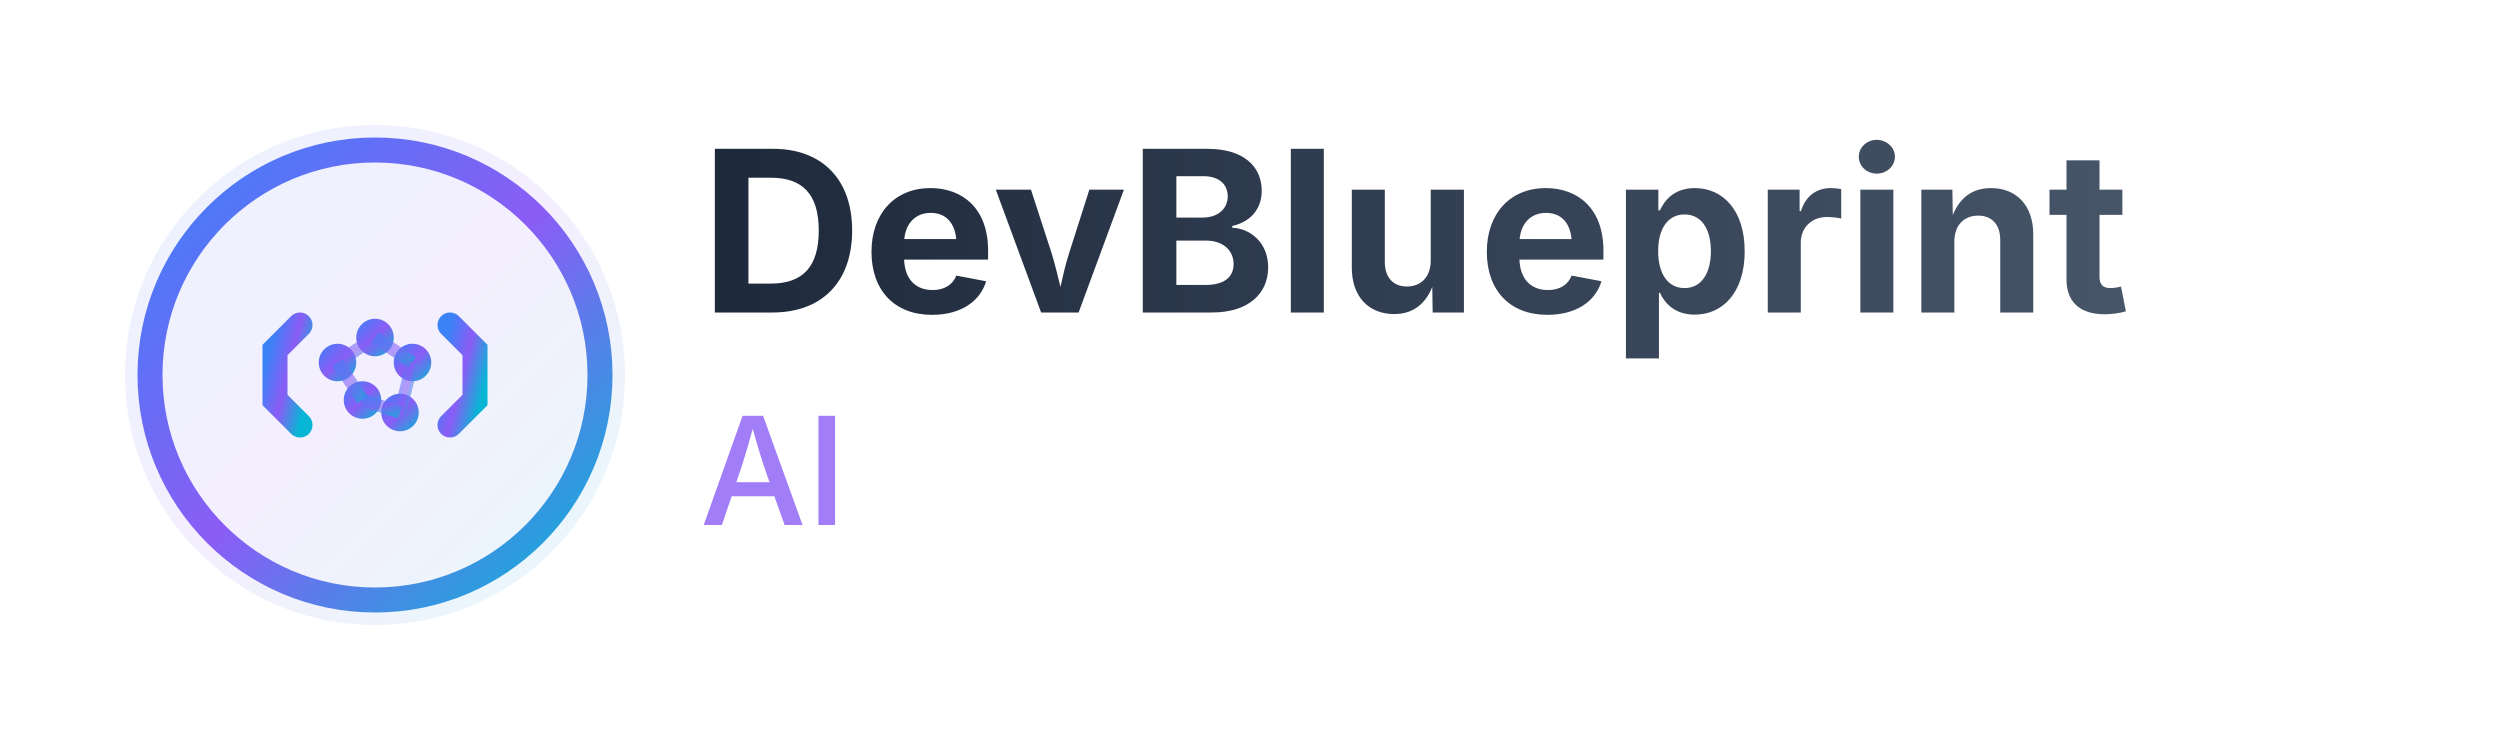
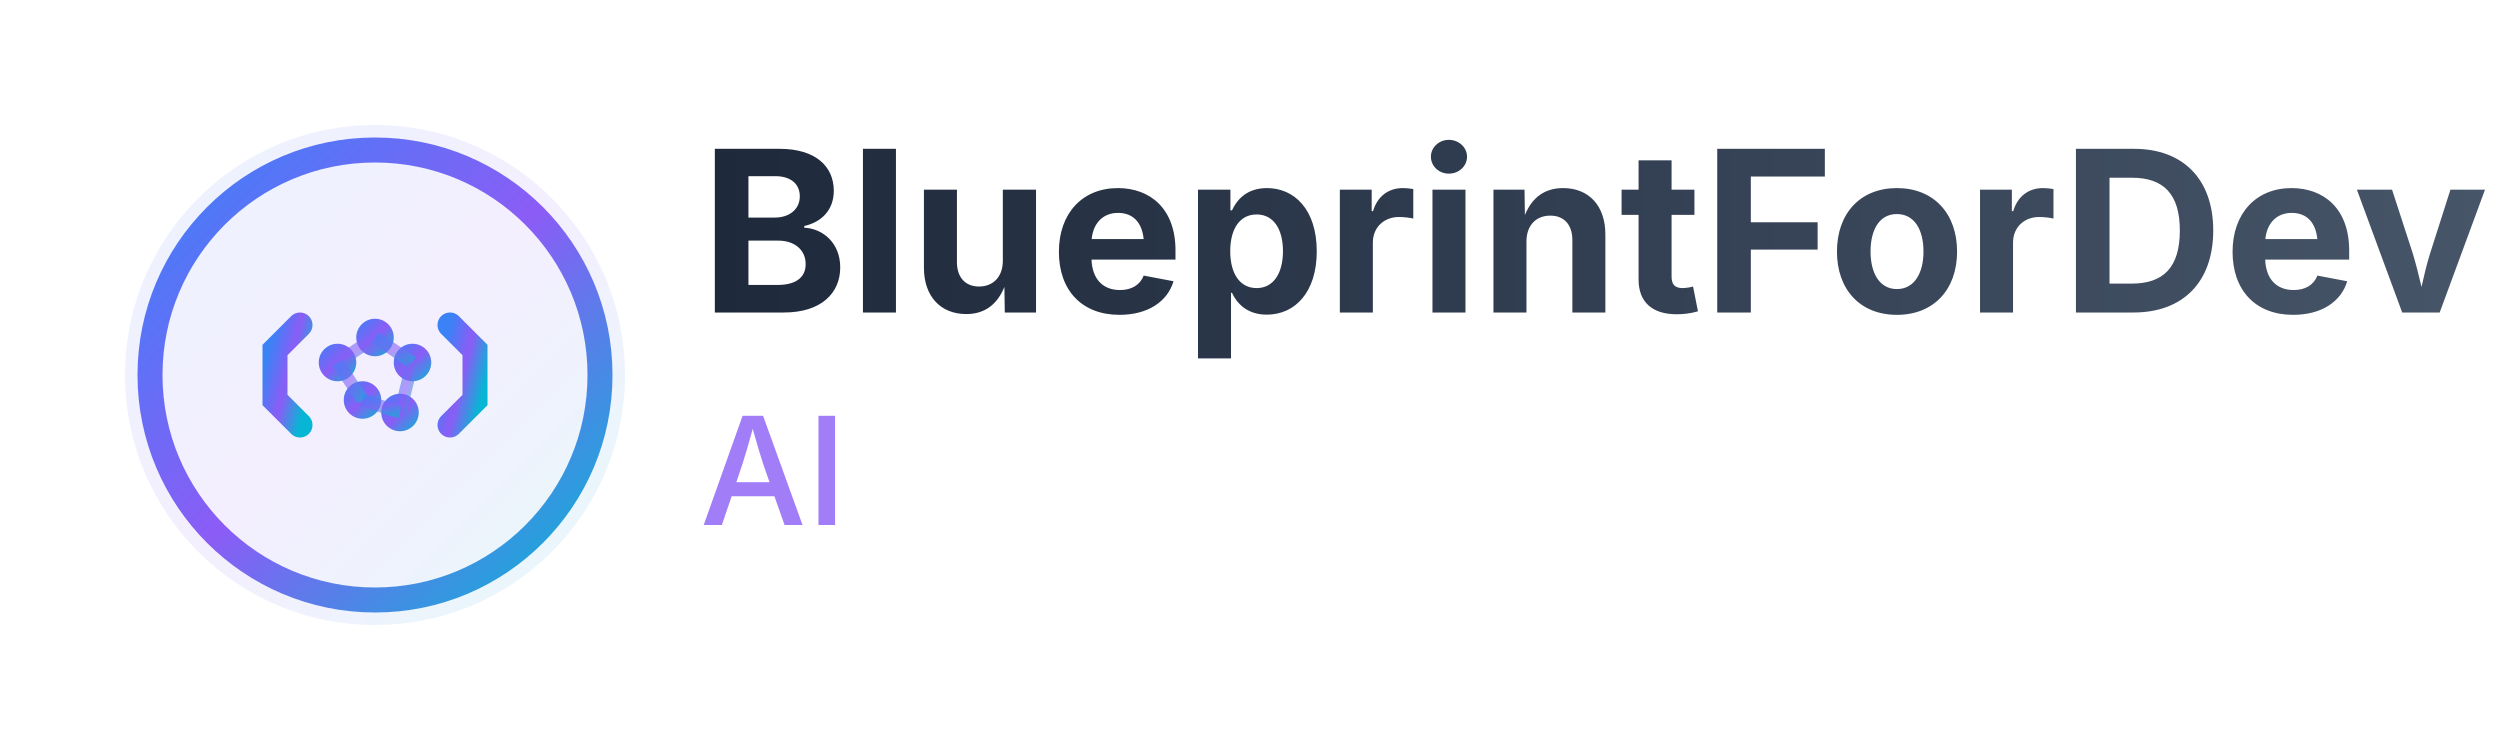
<svg xmlns="http://www.w3.org/2000/svg" width="200" height="60" viewBox="0 0 200 60" fill="none">
  <defs>
    <linearGradient id="logoGradient" x1="0%" y1="0%" x2="100%" y2="100%">
      <stop offset="0%" style="stop-color:#3B82F6;stop-opacity:1" />
      <stop offset="50%" style="stop-color:#8B5CF6;stop-opacity:1" />
      <stop offset="100%" style="stop-color:#06B6D4;stop-opacity:1" />
    </linearGradient>
    <linearGradient id="textGradient" x1="0%" y1="0%" x2="100%" y2="0%">
      <stop offset="0%" style="stop-color:#1E293B;stop-opacity:1" />
      <stop offset="100%" style="stop-color:#475569;stop-opacity:1" />
    </linearGradient>
  </defs>
  <g transform="translate(8, 8)">
    <circle cx="22" cy="22" r="20" fill="url(#logoGradient)" opacity="0.1" />
    <circle cx="22" cy="22" r="18" fill="none" stroke="url(#logoGradient)" stroke-width="2" />
    <g opacity="0.3">
      <line x1="10" y1="10" x2="34" y2="10" stroke="url(#logoGradient)" stroke-width="0.5" />
      <line x1="10" y1="16" x2="34" y2="16" stroke="url(#logoGradient)" stroke-width="0.5" />
      <line x1="10" y1="22" x2="34" y2="22" stroke="url(#logoGradient)" stroke-width="0.5" />
      <line x1="10" y1="28" x2="34" y2="28" stroke="url(#logoGradient)" stroke-width="0.5" />
      <line x1="10" y1="34" x2="34" y2="34" stroke="url(#logoGradient)" stroke-width="0.5" />
      <line x1="10" y1="10" x2="10" y2="34" stroke="url(#logoGradient)" stroke-width="0.5" />
      <line x1="16" y1="10" x2="16" y2="34" stroke="url(#logoGradient)" stroke-width="0.5" />
      <line x1="22" y1="10" x2="22" y2="34" stroke="url(#logoGradient)" stroke-width="0.5" />
      <line x1="28" y1="10" x2="28" y2="34" stroke="url(#logoGradient)" stroke-width="0.5" />
      <line x1="34" y1="10" x2="34" y2="34" stroke="url(#logoGradient)" stroke-width="0.5" />
    </g>
    <g transform="translate(22, 22)">
      <path d="M-6 -4 L-8 -2 L-8 2 L-6 4" fill="none" stroke="url(#logoGradient)" stroke-width="2" stroke-linecap="round" />
      <path d="M6 -4 L8 -2 L8 2 L6 4" fill="none" stroke="url(#logoGradient)" stroke-width="2" stroke-linecap="round" />
      <circle cx="-3" cy="-1" r="1.5" fill="url(#logoGradient)" />
      <circle cx="0" cy="-3" r="1.5" fill="url(#logoGradient)" />
      <circle cx="3" cy="-1" r="1.5" fill="url(#logoGradient)" />
      <circle cx="-1" cy="2" r="1.5" fill="url(#logoGradient)" />
      <circle cx="2" cy="3" r="1.5" fill="url(#logoGradient)" />
      <line x1="-3" y1="-1" x2="0" y2="-3" stroke="url(#logoGradient)" stroke-width="1" opacity="0.6" />
      <line x1="0" y1="-3" x2="3" y2="-1" stroke="url(#logoGradient)" stroke-width="1" opacity="0.6" />
      <line x1="-3" y1="-1" x2="-1" y2="2" stroke="url(#logoGradient)" stroke-width="1" opacity="0.6" />
      <line x1="3" y1="-1" x2="2" y2="3" stroke="url(#logoGradient)" stroke-width="1" opacity="0.6" />
      <line x1="-1" y1="2" x2="2" y2="3" stroke="url(#logoGradient)" stroke-width="1" opacity="0.6" />
    </g>
  </g>
  <text x="56" y="25" font-family="Inter, system-ui, sans-serif" font-size="18" font-weight="700" fill="url(#textGradient)">
-     DevBlueprint
+     BlueprintForDev
  </text>
  <text x="56" y="42" font-family="Inter, system-ui, sans-serif" font-size="12" font-weight="500" fill="#8B5CF6" opacity="0.8">
    AI
  </text>
</svg>
